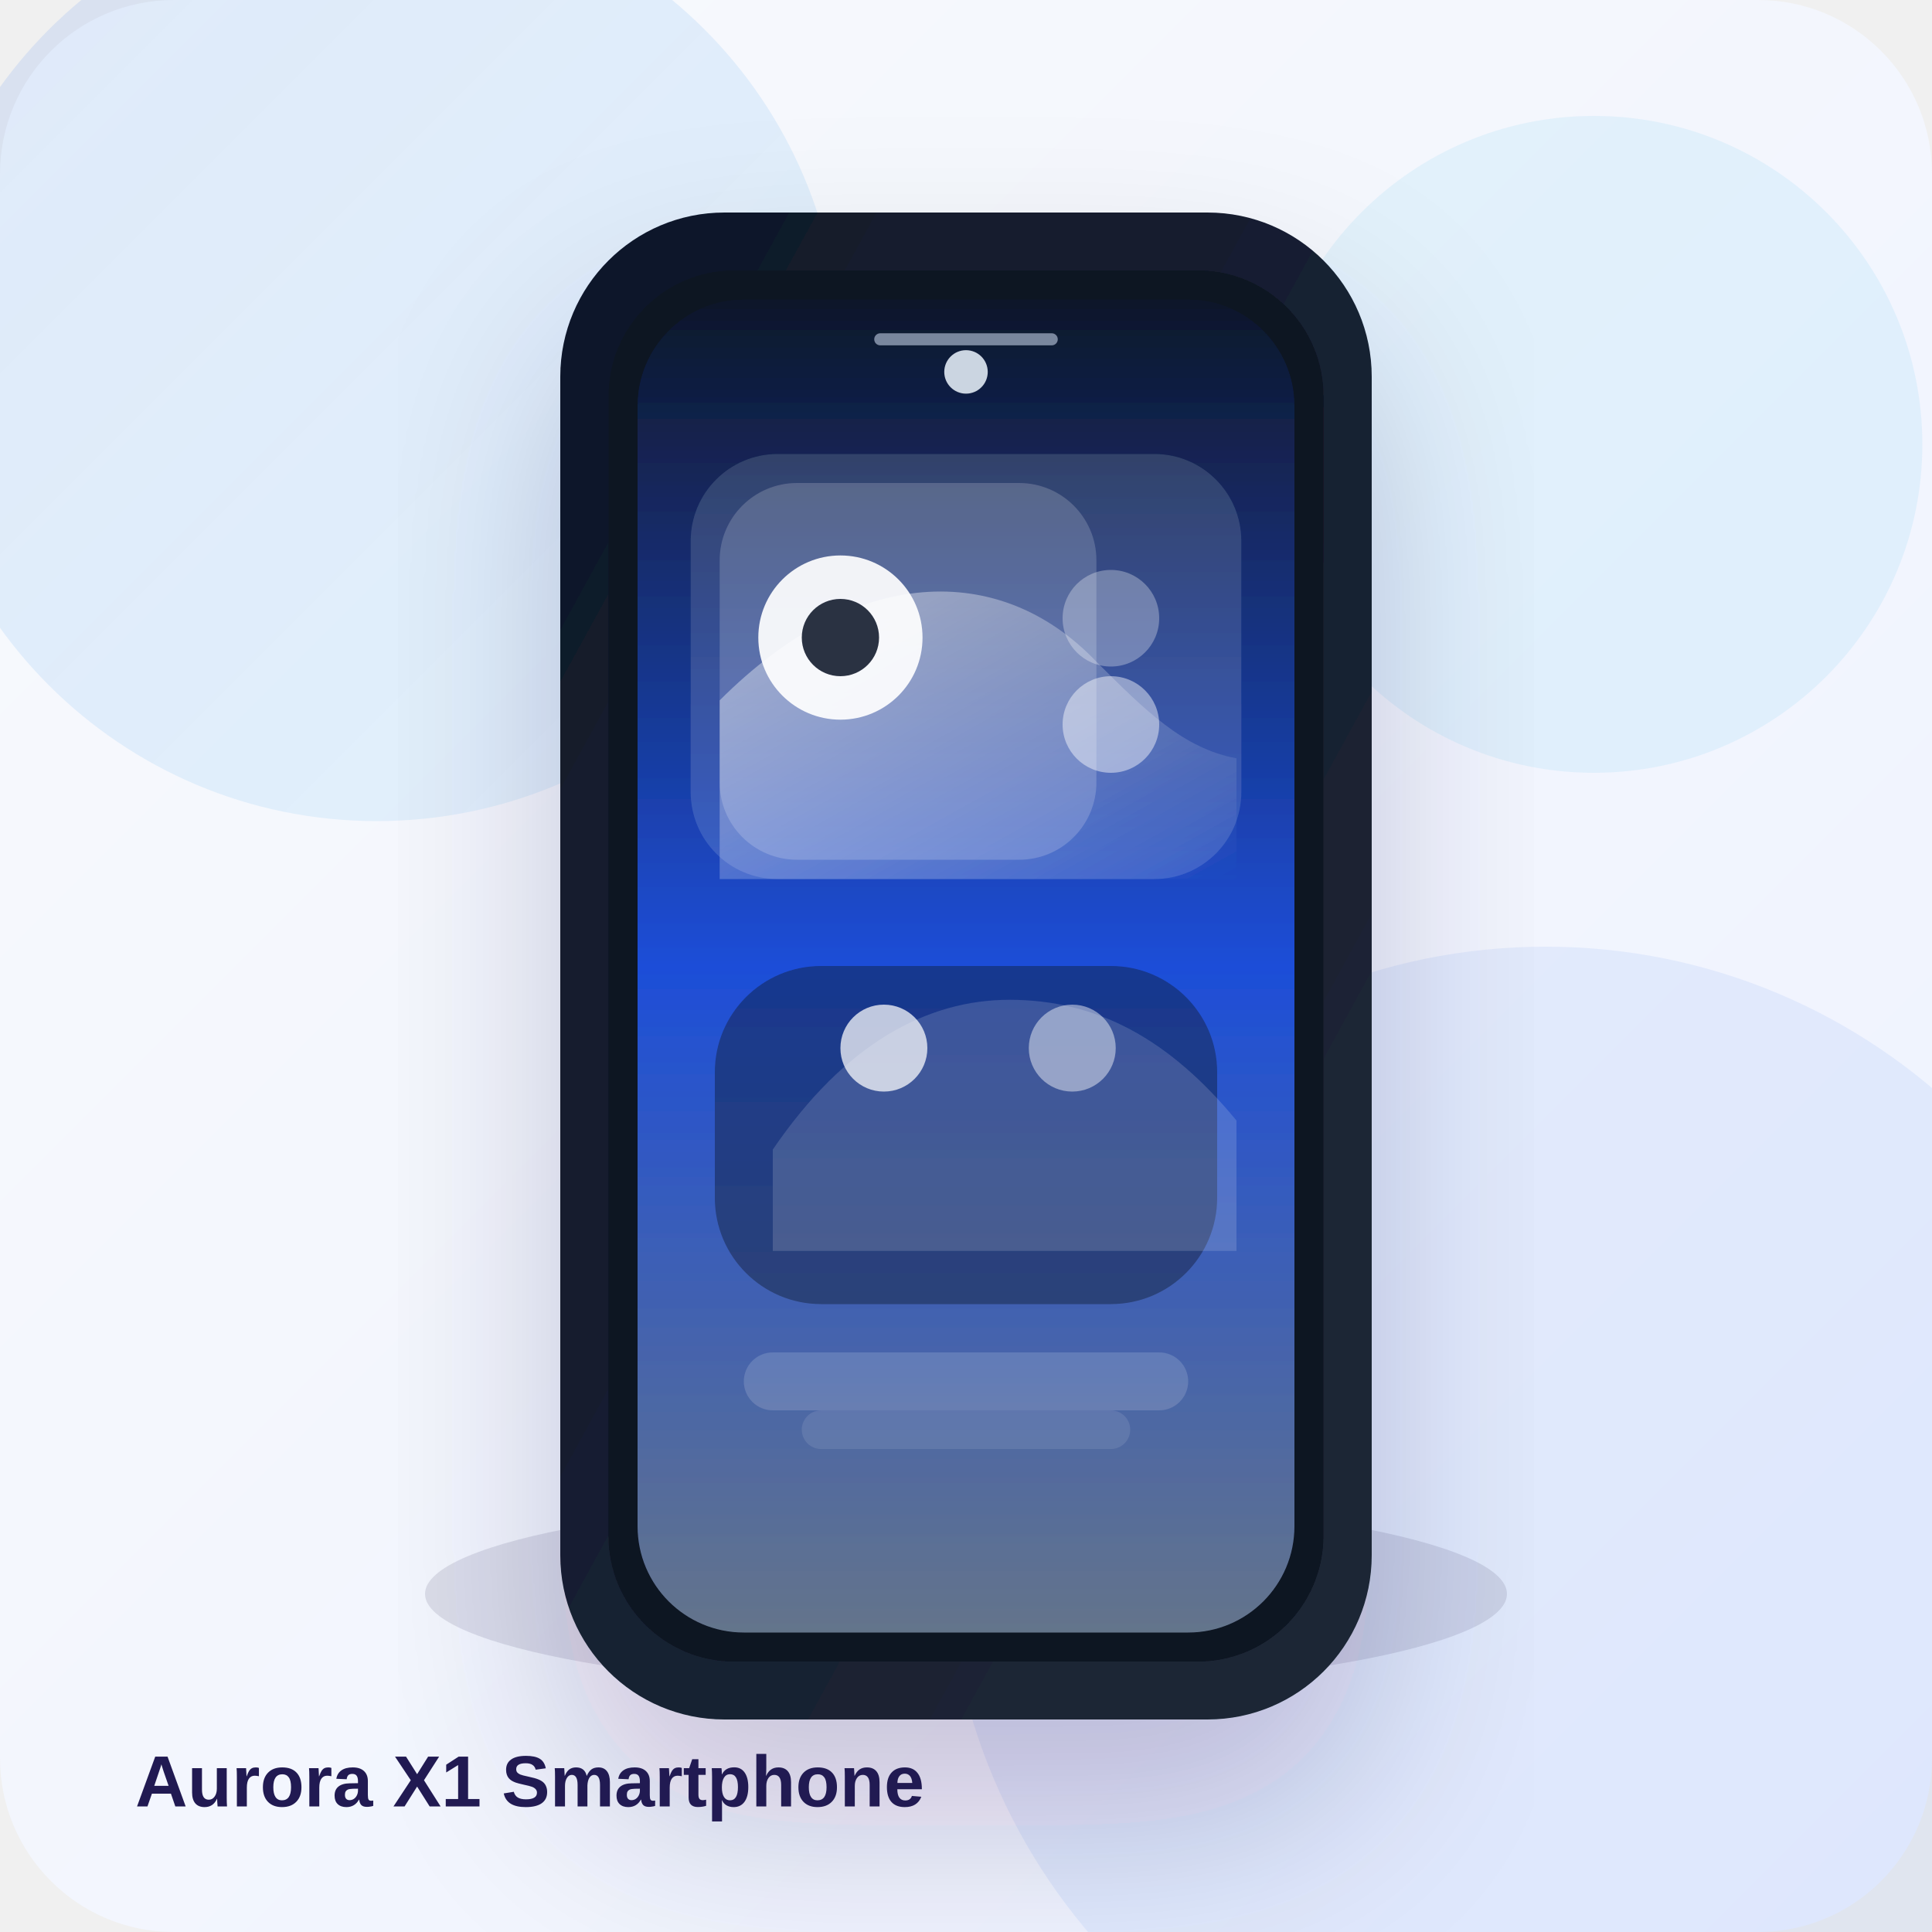
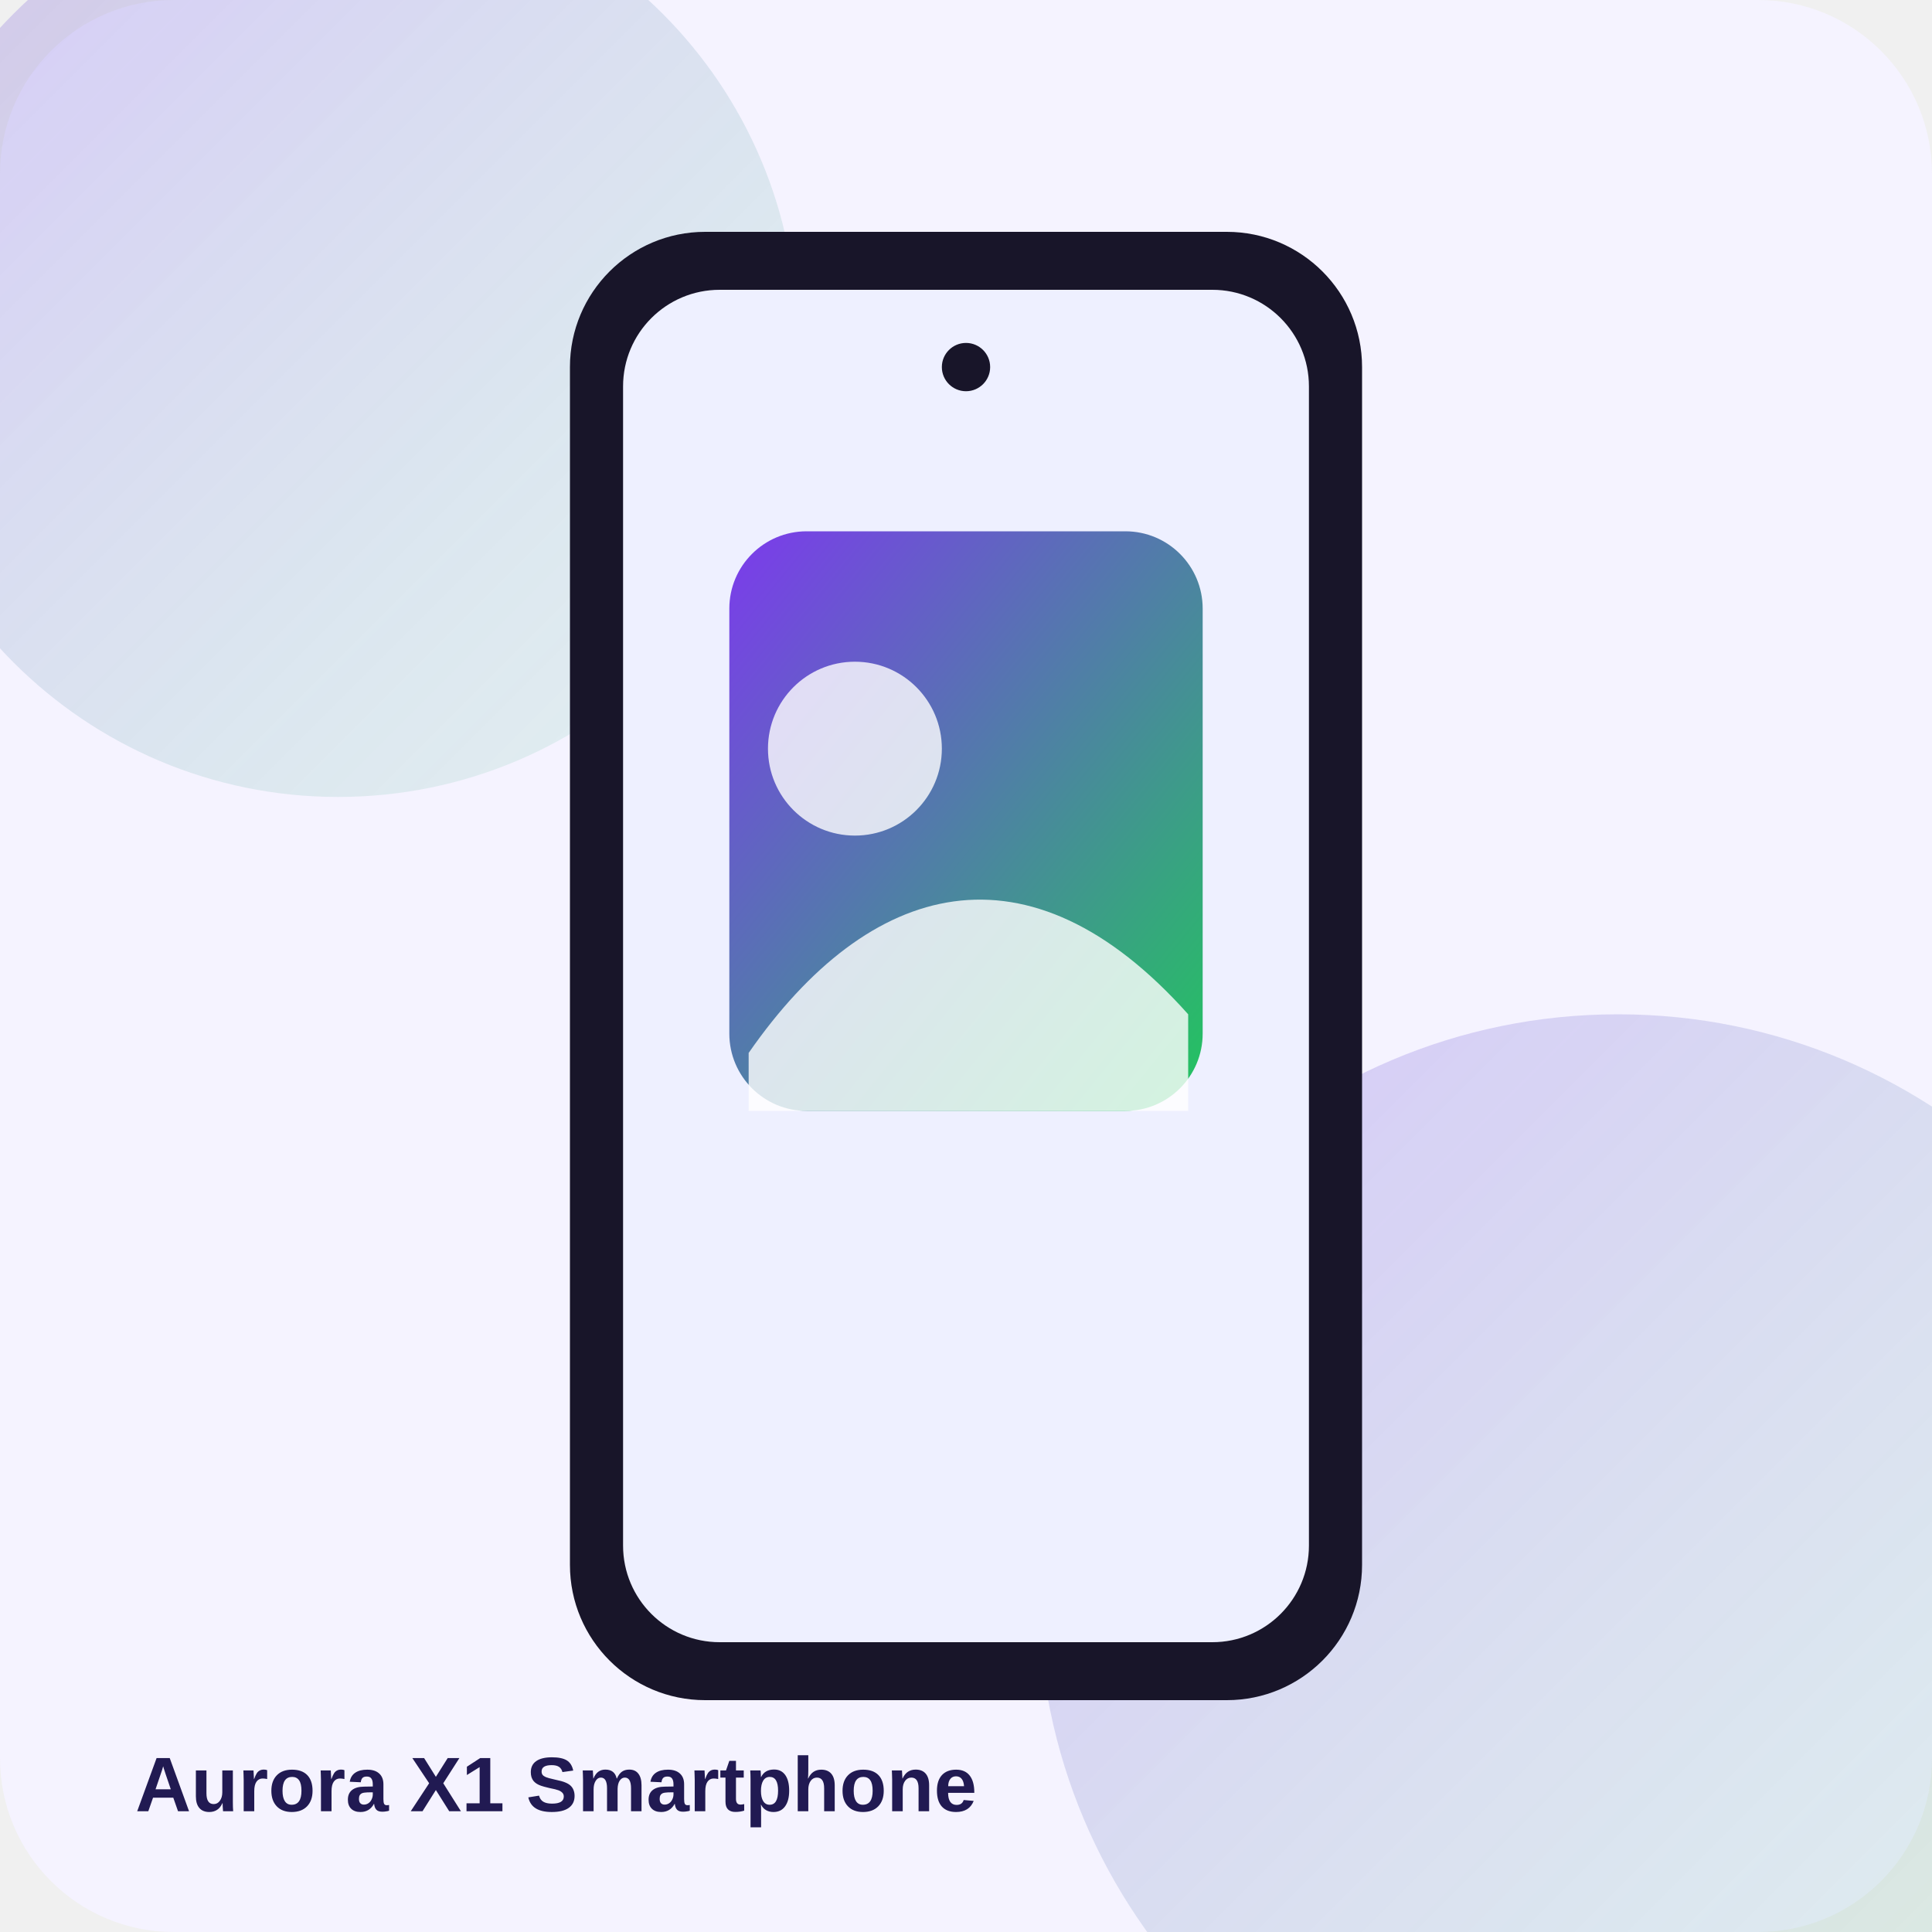
- <svg xmlns="http://www.w3.org/2000/svg" viewBox="0 0 400 400" role="img" aria-label="Aurora X1 smartphone">
+ <svg xmlns="http://www.w3.org/2000/svg" viewBox="0 0 400 400">
  <defs>
    <linearGradient id="bg" x1="0" y1="0" x2="1" y2="1">
-       <stop offset="0" stop-color="#f8fafc" />
-       <stop offset="1" stop-color="#eef2ff" />
+       <stop stop-color="#7c3aed" stop-opacity=".25" />
+       <stop offset="1" stop-color="#22c55e" stop-opacity=".08" />
    </linearGradient>
-     <linearGradient id="glow" x1="0" y1="0" x2="1" y2="1">
-       <stop stop-color="#2563eb" stop-opacity=".12" />
-       <stop offset="1" stop-color="#0ea5e9" stop-opacity=".08" />
+     <linearGradient id="p" x1="0" y1="0" x2="1" y2="1">
+       <stop stop-color="#7c3aed" />
+       <stop offset="1" stop-color="#22c55e" />
    </linearGradient>
-     <linearGradient id="body" x1="0" y1="0" x2="1" y2="1">
-       <stop stop-color="#0f172a" />
-       <stop offset="1" stop-color="#1f2937" />
-     </linearGradient>
-     <linearGradient id="screen" x1="0" y1="0" x2="0" y2="1">
-       <stop stop-color="#0f172a" />
-       <stop offset=".5" stop-color="#1d4ed8" />
-       <stop offset="1" stop-color="#64748b" />
-     </linearGradient>
-     <linearGradient id="shine" x1="0" y1="0" x2="1" y2="1">
-       <stop stop-color="#fff" stop-opacity=".85" />
-       <stop offset="1" stop-color="#fff" stop-opacity="0" />
-     </linearGradient>
-     <filter id="shadow" x="-20%" y="-20%" width="140%" height="160%">
-       <feDropShadow dx="0" dy="22" stdDeviation="20" flood-color="#1e1b4b" flood-opacity=".20" />
-     </filter>
  </defs>
-   <rect width="400" height="400" rx="36" fill="url(#bg)" />
-   <circle cx="78" cy="74" r="96" fill="url(#glow)" />
-   <circle cx="330" cy="92" r="68" fill="#0ea5e9" opacity=".08" />
-   <circle cx="320" cy="320" r="124" fill="#2563eb" opacity=".08" />
-   <ellipse cx="200" cy="330" rx="112" ry="20" fill="#1e1b4b" opacity=".12" />
-   <g filter="url(#shadow)">
-     <rect x="116" y="44" width="168" height="312" rx="34" fill="url(#body)" />
-     <rect x="126" y="56" width="148" height="288" rx="26" fill="#0b1220" />
-     <rect x="132" y="62" width="136" height="276" rx="22" fill="url(#screen)" />
-     <circle cx="200" cy="77" r="4.5" fill="#cbd5e1" />
-     <rect x="181" y="69" width="38" height="2.5" rx="1.25" fill="#94a3b8" opacity=".8" />
-     <rect x="143" y="94" width="114" height="88" rx="18" fill="#fff" opacity=".14" />
-     <rect x="149" y="100" width="78" height="78" rx="16" fill="#fff" opacity=".18" />
-     <path d="M149 145c28-28 58-29 78-8 10 10 18 18 29 20v25H149z" fill="url(#shine)" opacity=".55" />
-     <circle cx="174" cy="132" r="17" fill="#fff" opacity=".92" />
-     <circle cx="174" cy="132" r="8" fill="#0f172a" opacity=".88" />
-     <circle cx="230" cy="128" r="10" fill="#fff" opacity=".3" />
-     <circle cx="230" cy="150" r="10" fill="#fff" opacity=".45" />
-     <rect x="148" y="200" width="104" height="70" rx="22" fill="#0f172a" opacity=".42" />
-     <path d="M160 238c15-22 32-31 49-31 18 0 33 8 47 25v27H160z" fill="#fff" opacity=".15" />
-     <circle cx="183" cy="217" r="9" fill="#fff" opacity=".72" />
-     <circle cx="222" cy="217" r="9" fill="#fff" opacity=".45" />
-     <rect x="154" y="280" width="92" height="12" rx="6" fill="#fff" opacity=".15" />
-     <rect x="166" y="292" width="68" height="8" rx="4" fill="#fff" opacity=".10" />
-   </g>
-   <text x="28" y="374" font-family="Arial,sans-serif" font-size="15" font-weight="700" fill="#211a52">Aurora X1 Smartphone</text>
+   <rect width="400" height="400" rx="36" fill="#f5f3ff" />
+   <circle cx="70" cy="70" r="95" fill="url(#bg)" />
+   <circle cx="335" cy="330" r="120" fill="url(#bg)" />
+   <rect x="118" y="48" width="164" height="304" rx="28" fill="#181529" />
+   <rect x="129" y="60" width="142" height="280" rx="20" fill="#eef0ff" />
+   <circle cx="200" cy="76" r="5" fill="#181529" />
+   <rect x="151" y="110" width="98" height="120" rx="16" fill="url(#p)" />
+   <circle cx="177" cy="155" r="18" fill="white" opacity=".8" />
+   <path d="M155 218c25-36 58-45 91-8v20h-91z" fill="#fff" opacity=".8" />
+   <text x="28" y="375" font-family="Arial,sans-serif" font-size="16" font-weight="700" fill="#211a52">Aurora X1 Smartphone</text>
</svg>
